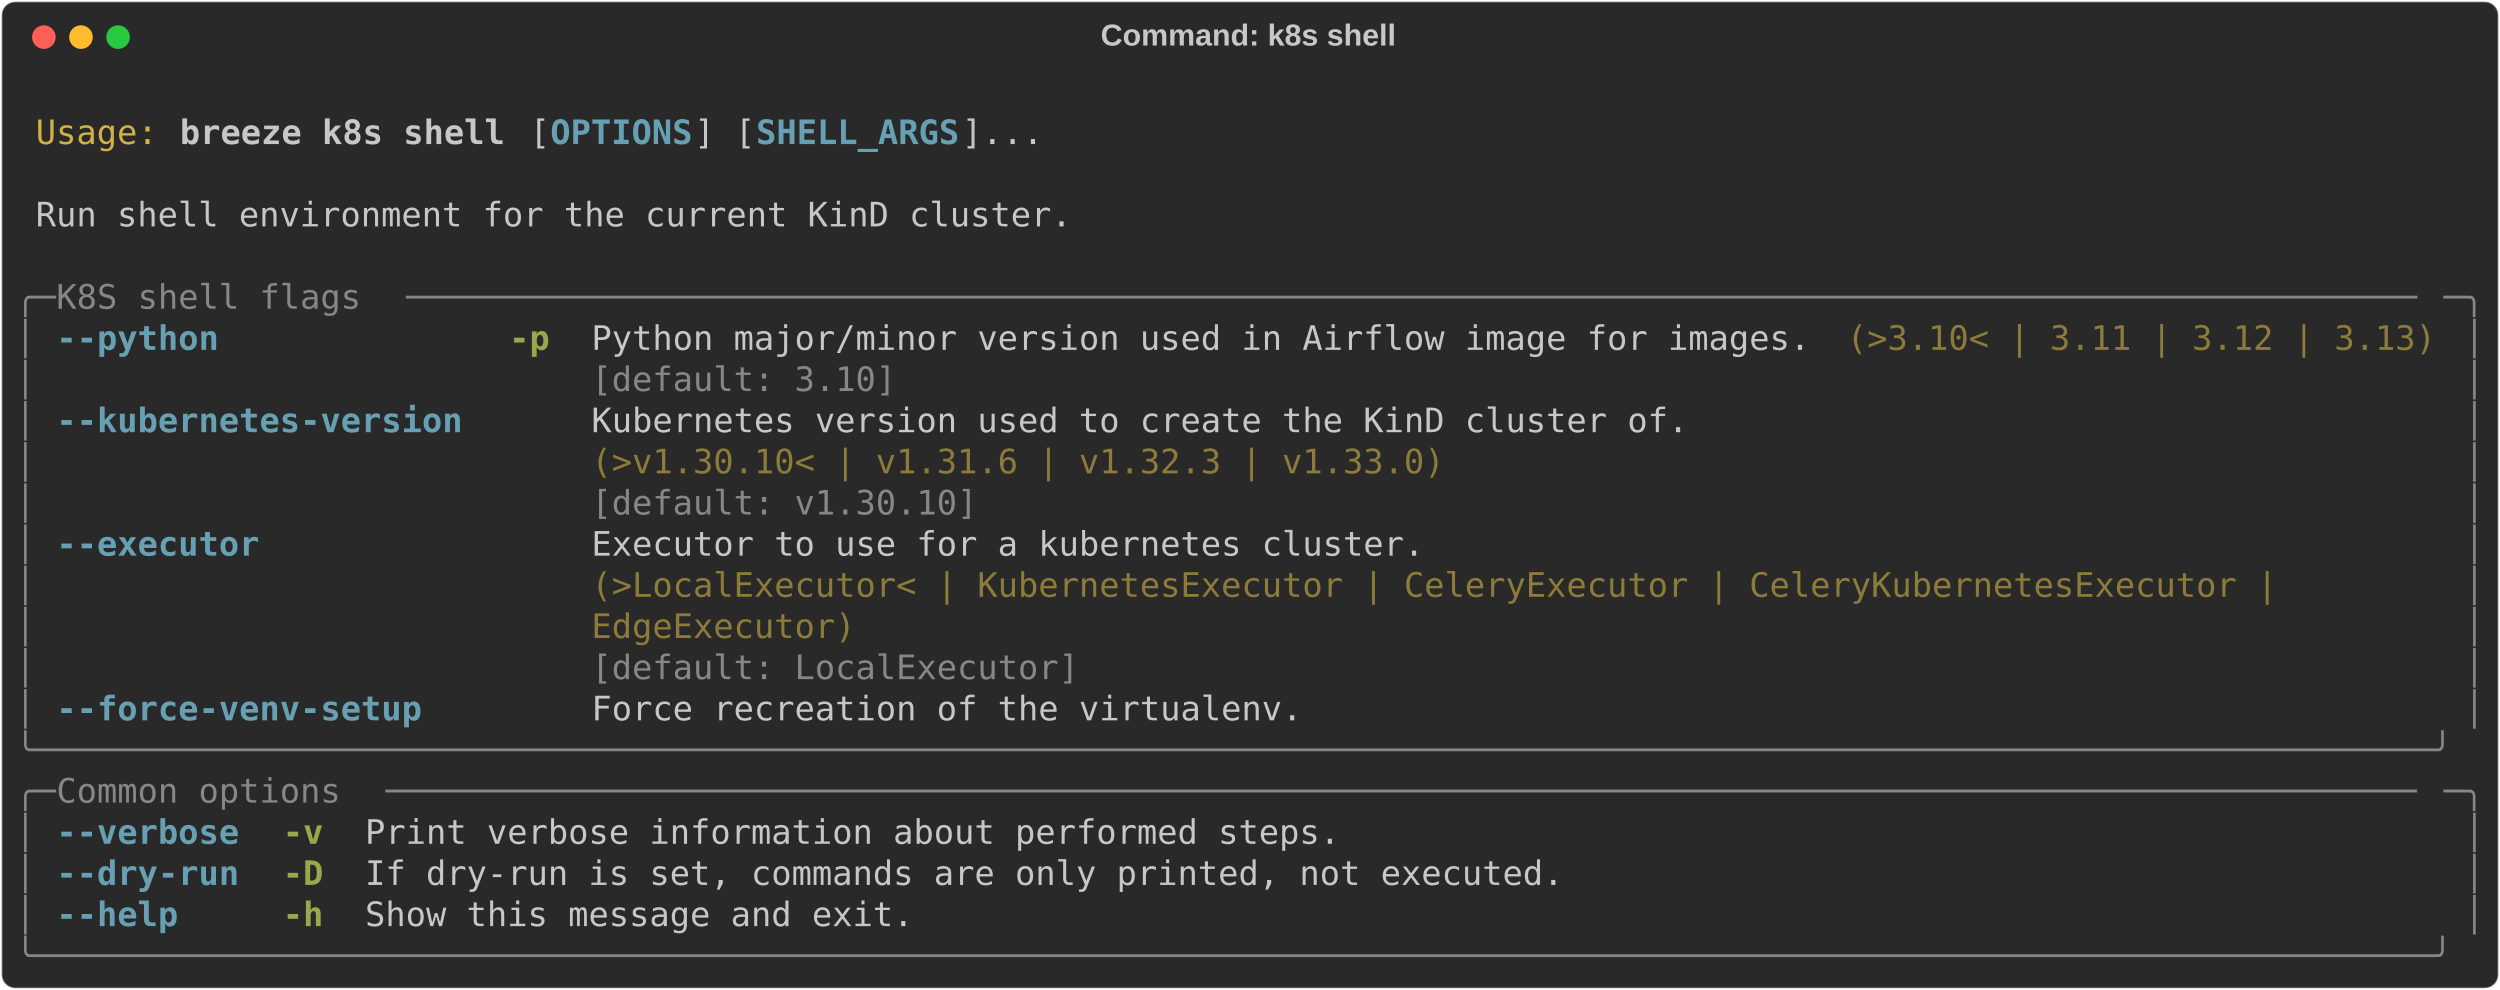
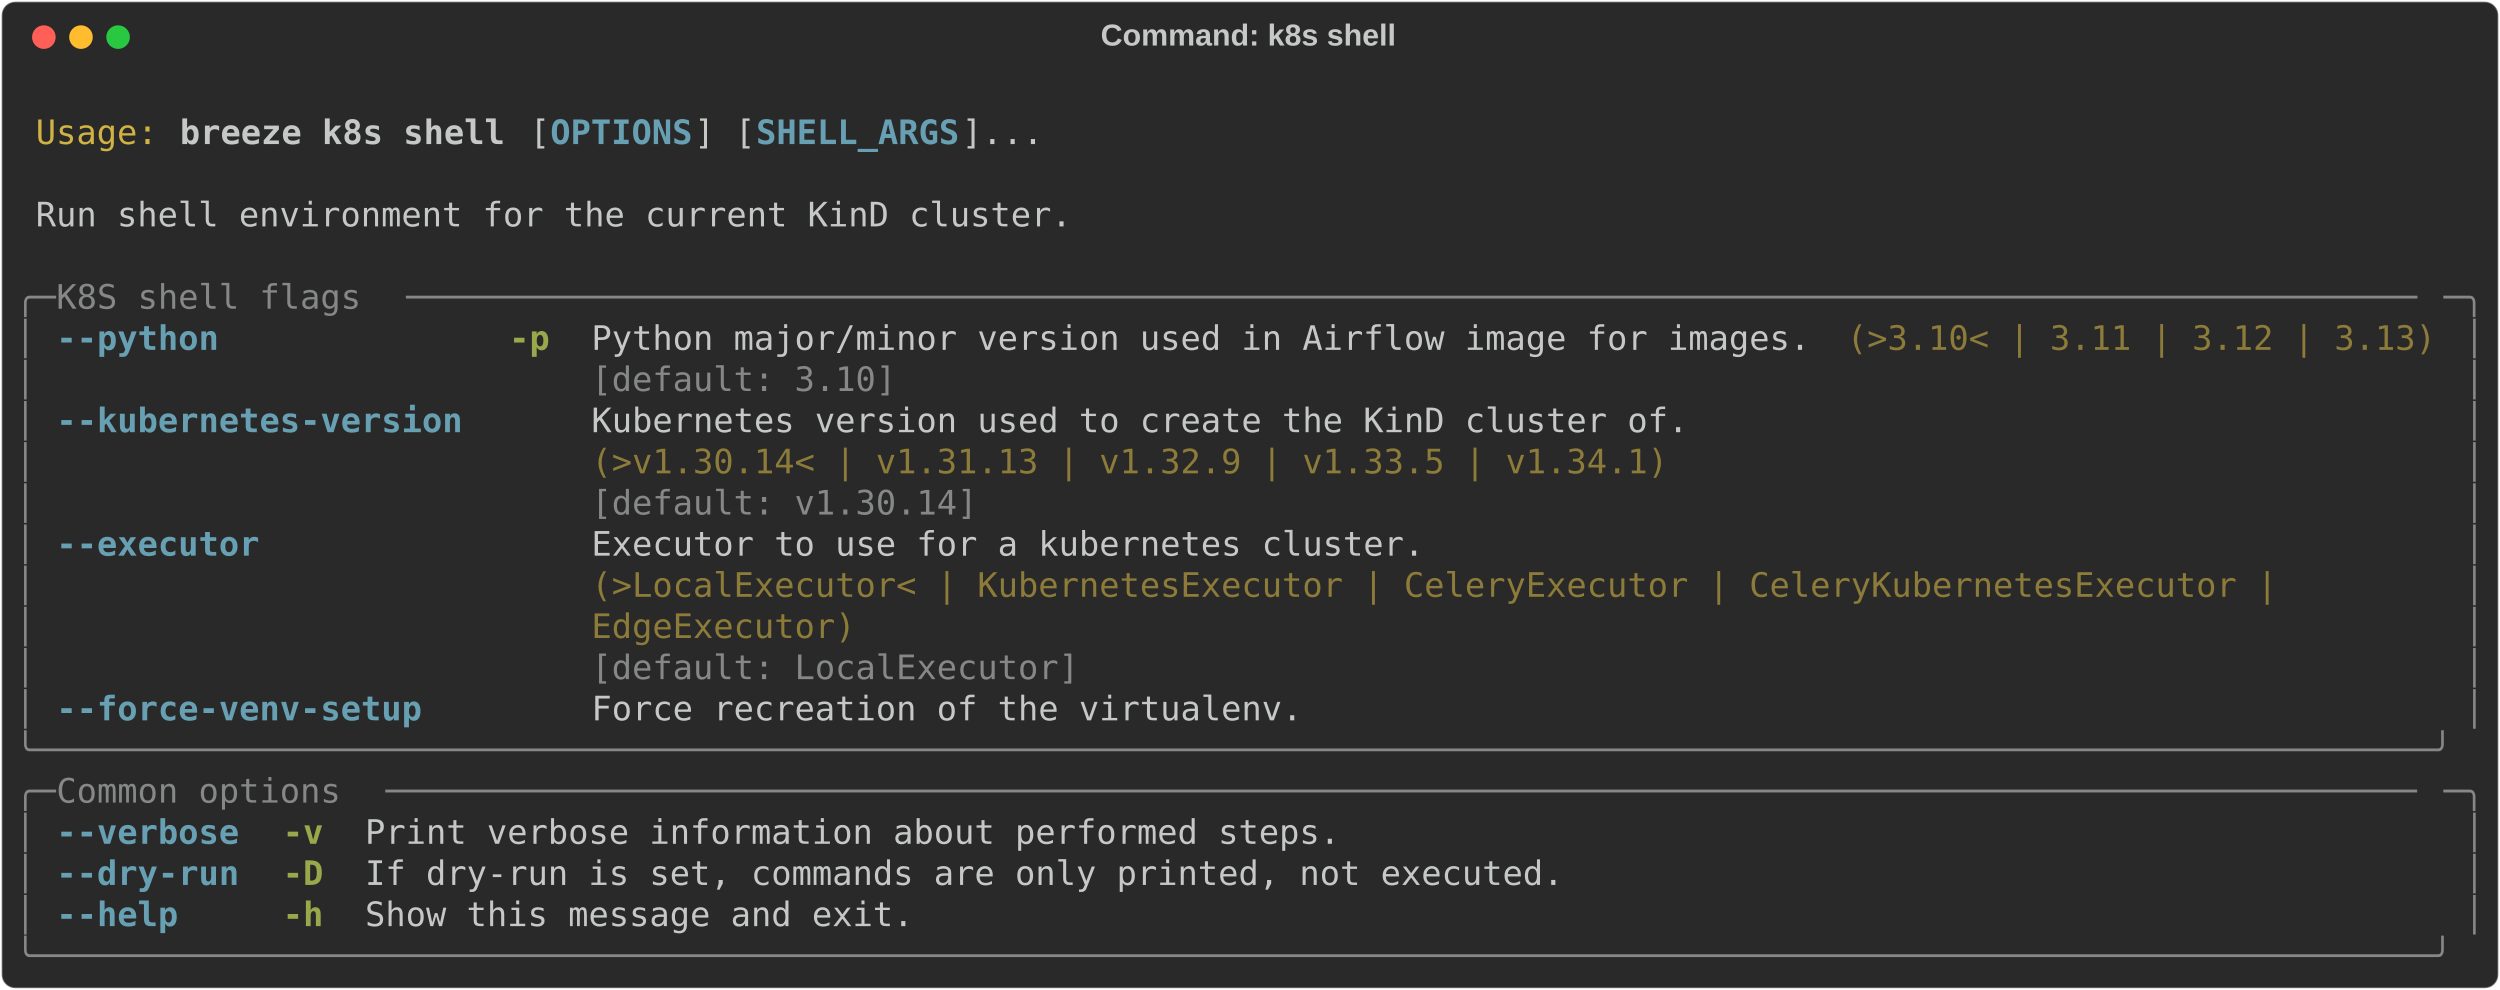
<svg xmlns="http://www.w3.org/2000/svg" class="rich-terminal" viewBox="0 0 1482 586.8">
  <style>

    @font-face {
        font-family: "Fira Code";
        src: local("FiraCode-Regular"),
                url("https://cdnjs.cloudflare.com/ajax/libs/firacode/6.2.0/woff2/FiraCode-Regular.woff2") format("woff2"),
                url("https://cdnjs.cloudflare.com/ajax/libs/firacode/6.2.0/woff/FiraCode-Regular.woff") format("woff");
        font-style: normal;
        font-weight: 400;
    }
    @font-face {
        font-family: "Fira Code";
        src: local("FiraCode-Bold"),
                url("https://cdnjs.cloudflare.com/ajax/libs/firacode/6.2.0/woff2/FiraCode-Bold.woff2") format("woff2"),
                url("https://cdnjs.cloudflare.com/ajax/libs/firacode/6.2.0/woff/FiraCode-Bold.woff") format("woff");
        font-style: bold;
        font-weight: 700;
    }

    .breeze-k8s-shell-matrix {
        font-family: Fira Code, monospace;
        font-size: 20px;
        line-height: 24.4px;
        font-variant-east-asian: full-width;
    }

    .breeze-k8s-shell-title {
        font-size: 18px;
        font-weight: bold;
        font-family: arial;
    }

    .breeze-k8s-shell-r1 { fill: #c5c8c6 }
.breeze-k8s-shell-r2 { fill: #d0b344 }
.breeze-k8s-shell-r3 { fill: #c5c8c6;font-weight: bold }
.breeze-k8s-shell-r4 { fill: #68a0b3;font-weight: bold }
.breeze-k8s-shell-r5 { fill: #868887 }
.breeze-k8s-shell-r6 { fill: #98a84b;font-weight: bold }
.breeze-k8s-shell-r7 { fill: #8d7b39 }
    </style>
  <defs>
    <clipPath id="breeze-k8s-shell-clip-terminal">
      <rect x="0" y="0" width="1463.0" height="535.8" />
    </clipPath>
    <clipPath id="breeze-k8s-shell-line-0">
      <rect x="0" y="1.5" width="1464" height="24.65" />
    </clipPath>
    <clipPath id="breeze-k8s-shell-line-1">
      <rect x="0" y="25.9" width="1464" height="24.65" />
    </clipPath>
    <clipPath id="breeze-k8s-shell-line-2">
      <rect x="0" y="50.3" width="1464" height="24.65" />
    </clipPath>
    <clipPath id="breeze-k8s-shell-line-3">
      <rect x="0" y="74.7" width="1464" height="24.65" />
    </clipPath>
    <clipPath id="breeze-k8s-shell-line-4">
      <rect x="0" y="99.1" width="1464" height="24.65" />
    </clipPath>
    <clipPath id="breeze-k8s-shell-line-5">
      <rect x="0" y="123.5" width="1464" height="24.65" />
    </clipPath>
    <clipPath id="breeze-k8s-shell-line-6">
      <rect x="0" y="147.9" width="1464" height="24.65" />
    </clipPath>
    <clipPath id="breeze-k8s-shell-line-7">
      <rect x="0" y="172.3" width="1464" height="24.65" />
    </clipPath>
    <clipPath id="breeze-k8s-shell-line-8">
      <rect x="0" y="196.7" width="1464" height="24.65" />
    </clipPath>
    <clipPath id="breeze-k8s-shell-line-9">
      <rect x="0" y="221.1" width="1464" height="24.65" />
    </clipPath>
    <clipPath id="breeze-k8s-shell-line-10">
      <rect x="0" y="245.5" width="1464" height="24.65" />
    </clipPath>
    <clipPath id="breeze-k8s-shell-line-11">
      <rect x="0" y="269.9" width="1464" height="24.65" />
    </clipPath>
    <clipPath id="breeze-k8s-shell-line-12">
      <rect x="0" y="294.3" width="1464" height="24.65" />
    </clipPath>
    <clipPath id="breeze-k8s-shell-line-13">
      <rect x="0" y="318.7" width="1464" height="24.65" />
    </clipPath>
    <clipPath id="breeze-k8s-shell-line-14">
      <rect x="0" y="343.1" width="1464" height="24.65" />
    </clipPath>
    <clipPath id="breeze-k8s-shell-line-15">
      <rect x="0" y="367.5" width="1464" height="24.65" />
    </clipPath>
    <clipPath id="breeze-k8s-shell-line-16">
      <rect x="0" y="391.9" width="1464" height="24.65" />
    </clipPath>
    <clipPath id="breeze-k8s-shell-line-17">
      <rect x="0" y="416.3" width="1464" height="24.65" />
    </clipPath>
    <clipPath id="breeze-k8s-shell-line-18">
      <rect x="0" y="440.7" width="1464" height="24.65" />
    </clipPath>
    <clipPath id="breeze-k8s-shell-line-19">
      <rect x="0" y="465.1" width="1464" height="24.65" />
    </clipPath>
    <clipPath id="breeze-k8s-shell-line-20">
      <rect x="0" y="489.5" width="1464" height="24.65" />
    </clipPath>
  </defs>
  <rect fill="#292929" stroke="rgba(255,255,255,0.35)" stroke-width="1" x="1" y="1" width="1480" height="584.8" rx="8" />
  <text class="breeze-k8s-shell-title" fill="#c5c8c6" text-anchor="middle" x="740" y="27">Command: k8s shell</text>
  <g transform="translate(26,22)">
    <circle cx="0" cy="0" r="7" fill="#ff5f57" />
    <circle cx="22" cy="0" r="7" fill="#febc2e" />
    <circle cx="44" cy="0" r="7" fill="#28c840" />
  </g>
  <g transform="translate(9, 41)" clip-path="url(#breeze-k8s-shell-clip-terminal)">
    <g class="breeze-k8s-shell-matrix">
      <text class="breeze-k8s-shell-r1" x="1464" y="20" textLength="12.2" clip-path="url(#breeze-k8s-shell-line-0)">
</text>
      <text class="breeze-k8s-shell-r2" x="12.2" y="44.4" textLength="73.2" clip-path="url(#breeze-k8s-shell-line-1)">Usage:</text>
      <text class="breeze-k8s-shell-r3" x="97.6" y="44.4" textLength="195.2" clip-path="url(#breeze-k8s-shell-line-1)">breeze k8s shell</text>
      <text class="breeze-k8s-shell-r1" x="305" y="44.4" textLength="12.2" clip-path="url(#breeze-k8s-shell-line-1)">[</text>
      <text class="breeze-k8s-shell-r4" x="317.2" y="44.4" textLength="85.4" clip-path="url(#breeze-k8s-shell-line-1)">OPTIONS</text>
      <text class="breeze-k8s-shell-r1" x="402.6" y="44.4" textLength="36.6" clip-path="url(#breeze-k8s-shell-line-1)">] [</text>
      <text class="breeze-k8s-shell-r4" x="439.2" y="44.4" textLength="122" clip-path="url(#breeze-k8s-shell-line-1)">SHELL_ARGS</text>
      <text class="breeze-k8s-shell-r1" x="561.2" y="44.4" textLength="48.8" clip-path="url(#breeze-k8s-shell-line-1)">]...</text>
      <text class="breeze-k8s-shell-r1" x="1464" y="44.4" textLength="12.2" clip-path="url(#breeze-k8s-shell-line-1)">
</text>
      <text class="breeze-k8s-shell-r1" x="1464" y="68.8" textLength="12.2" clip-path="url(#breeze-k8s-shell-line-2)">
</text>
      <text class="breeze-k8s-shell-r1" x="12.2" y="93.2" textLength="622.2" clip-path="url(#breeze-k8s-shell-line-3)">Run shell environment for the current KinD cluster.</text>
      <text class="breeze-k8s-shell-r1" x="1464" y="93.2" textLength="12.2" clip-path="url(#breeze-k8s-shell-line-3)">
</text>
      <text class="breeze-k8s-shell-r1" x="1464" y="117.6" textLength="12.2" clip-path="url(#breeze-k8s-shell-line-4)">
</text>
      <text class="breeze-k8s-shell-r5" x="0" y="142" textLength="24.4" clip-path="url(#breeze-k8s-shell-line-5)">╭─</text>
      <text class="breeze-k8s-shell-r5" x="24.4" y="142" textLength="207.4" clip-path="url(#breeze-k8s-shell-line-5)"> K8S shell flags </text>
      <text class="breeze-k8s-shell-r5" x="231.8" y="142" textLength="1207.8" clip-path="url(#breeze-k8s-shell-line-5)">───────────────────────────────────────────────────────────────────────────────────────────────────</text>
      <text class="breeze-k8s-shell-r5" x="1439.6" y="142" textLength="24.4" clip-path="url(#breeze-k8s-shell-line-5)">─╮</text>
      <text class="breeze-k8s-shell-r1" x="1464" y="142" textLength="12.2" clip-path="url(#breeze-k8s-shell-line-5)">
</text>
      <text class="breeze-k8s-shell-r5" x="0" y="166.4" textLength="12.2" clip-path="url(#breeze-k8s-shell-line-6)">│</text>
      <text class="breeze-k8s-shell-r4" x="24.4" y="166.4" textLength="97.6" clip-path="url(#breeze-k8s-shell-line-6)">--python</text>
      <text class="breeze-k8s-shell-r6" x="292.8" y="166.4" textLength="24.4" clip-path="url(#breeze-k8s-shell-line-6)">-p</text>
      <text class="breeze-k8s-shell-r1" x="341.6" y="166.4" textLength="732" clip-path="url(#breeze-k8s-shell-line-6)">Python major/minor version used in Airflow image for images.</text>
      <text class="breeze-k8s-shell-r7" x="1085.8" y="166.4" textLength="353.8" clip-path="url(#breeze-k8s-shell-line-6)">(&gt;3.10&lt; | 3.11 | 3.12 | 3.13)</text>
      <text class="breeze-k8s-shell-r5" x="1451.8" y="166.4" textLength="12.2" clip-path="url(#breeze-k8s-shell-line-6)">│</text>
      <text class="breeze-k8s-shell-r1" x="1464" y="166.4" textLength="12.2" clip-path="url(#breeze-k8s-shell-line-6)">
</text>
      <text class="breeze-k8s-shell-r5" x="0" y="190.8" textLength="12.2" clip-path="url(#breeze-k8s-shell-line-7)">│</text>
      <text class="breeze-k8s-shell-r5" x="341.6" y="190.8" textLength="732" clip-path="url(#breeze-k8s-shell-line-7)">[default: 3.10]                                             </text>
      <text class="breeze-k8s-shell-r5" x="1451.8" y="190.8" textLength="12.2" clip-path="url(#breeze-k8s-shell-line-7)">│</text>
      <text class="breeze-k8s-shell-r1" x="1464" y="190.8" textLength="12.2" clip-path="url(#breeze-k8s-shell-line-7)">
</text>
      <text class="breeze-k8s-shell-r5" x="0" y="215.2" textLength="12.2" clip-path="url(#breeze-k8s-shell-line-8)">│</text>
      <text class="breeze-k8s-shell-r4" x="24.4" y="215.2" textLength="244" clip-path="url(#breeze-k8s-shell-line-8)">--kubernetes-version</text>
      <text class="breeze-k8s-shell-r1" x="341.6" y="215.2" textLength="658.8" clip-path="url(#breeze-k8s-shell-line-8)">Kubernetes version used to create the KinD cluster of.</text>
      <text class="breeze-k8s-shell-r5" x="1451.8" y="215.2" textLength="12.2" clip-path="url(#breeze-k8s-shell-line-8)">│</text>
      <text class="breeze-k8s-shell-r1" x="1464" y="215.2" textLength="12.2" clip-path="url(#breeze-k8s-shell-line-8)">
</text>
      <text class="breeze-k8s-shell-r5" x="0" y="239.6" textLength="12.2" clip-path="url(#breeze-k8s-shell-line-9)">│</text>
-       <text class="breeze-k8s-shell-r7" x="341.6" y="239.6" textLength="658.8" clip-path="url(#breeze-k8s-shell-line-9)">(&gt;v1.30.10&lt; | v1.31.6 | v1.32.3 | v1.33.0)            </text>
+       <text class="breeze-k8s-shell-r7" x="341.6" y="239.6" textLength="658.8" clip-path="url(#breeze-k8s-shell-line-9)">(&gt;v1.30.14&lt; | v1.31.13 | v1.32.9 | v1.33.5 | v1.34.1) </text>
      <text class="breeze-k8s-shell-r5" x="1451.8" y="239.6" textLength="12.2" clip-path="url(#breeze-k8s-shell-line-9)">│</text>
      <text class="breeze-k8s-shell-r1" x="1464" y="239.6" textLength="12.2" clip-path="url(#breeze-k8s-shell-line-9)">
</text>
      <text class="breeze-k8s-shell-r5" x="0" y="264" textLength="12.2" clip-path="url(#breeze-k8s-shell-line-10)">│</text>
-       <text class="breeze-k8s-shell-r5" x="341.6" y="264" textLength="658.8" clip-path="url(#breeze-k8s-shell-line-10)">[default: v1.30.10]                                   </text>
+       <text class="breeze-k8s-shell-r5" x="341.6" y="264" textLength="658.8" clip-path="url(#breeze-k8s-shell-line-10)">[default: v1.30.14]                                   </text>
      <text class="breeze-k8s-shell-r5" x="1451.8" y="264" textLength="12.2" clip-path="url(#breeze-k8s-shell-line-10)">│</text>
      <text class="breeze-k8s-shell-r1" x="1464" y="264" textLength="12.2" clip-path="url(#breeze-k8s-shell-line-10)">
</text>
      <text class="breeze-k8s-shell-r5" x="0" y="288.4" textLength="12.2" clip-path="url(#breeze-k8s-shell-line-11)">│</text>
      <text class="breeze-k8s-shell-r4" x="24.4" y="288.4" textLength="122" clip-path="url(#breeze-k8s-shell-line-11)">--executor</text>
      <text class="breeze-k8s-shell-r1" x="341.6" y="288.4" textLength="1098" clip-path="url(#breeze-k8s-shell-line-11)">Executor to use for a kubernetes cluster.                                                 </text>
      <text class="breeze-k8s-shell-r5" x="1451.8" y="288.4" textLength="12.2" clip-path="url(#breeze-k8s-shell-line-11)">│</text>
      <text class="breeze-k8s-shell-r1" x="1464" y="288.4" textLength="12.2" clip-path="url(#breeze-k8s-shell-line-11)">
</text>
      <text class="breeze-k8s-shell-r5" x="0" y="312.8" textLength="12.2" clip-path="url(#breeze-k8s-shell-line-12)">│</text>
      <text class="breeze-k8s-shell-r7" x="341.6" y="312.8" textLength="1098" clip-path="url(#breeze-k8s-shell-line-12)">(&gt;LocalExecutor&lt; | KubernetesExecutor | CeleryExecutor | CeleryKubernetesExecutor |       </text>
      <text class="breeze-k8s-shell-r5" x="1451.8" y="312.8" textLength="12.2" clip-path="url(#breeze-k8s-shell-line-12)">│</text>
      <text class="breeze-k8s-shell-r1" x="1464" y="312.8" textLength="12.2" clip-path="url(#breeze-k8s-shell-line-12)">
</text>
      <text class="breeze-k8s-shell-r5" x="0" y="337.2" textLength="12.2" clip-path="url(#breeze-k8s-shell-line-13)">│</text>
      <text class="breeze-k8s-shell-r7" x="341.6" y="337.2" textLength="1098" clip-path="url(#breeze-k8s-shell-line-13)">EdgeExecutor)                                                                             </text>
      <text class="breeze-k8s-shell-r5" x="1451.8" y="337.2" textLength="12.2" clip-path="url(#breeze-k8s-shell-line-13)">│</text>
      <text class="breeze-k8s-shell-r1" x="1464" y="337.2" textLength="12.2" clip-path="url(#breeze-k8s-shell-line-13)">
</text>
      <text class="breeze-k8s-shell-r5" x="0" y="361.6" textLength="12.2" clip-path="url(#breeze-k8s-shell-line-14)">│</text>
      <text class="breeze-k8s-shell-r5" x="341.6" y="361.6" textLength="1098" clip-path="url(#breeze-k8s-shell-line-14)">[default: LocalExecutor]                                                                  </text>
      <text class="breeze-k8s-shell-r5" x="1451.8" y="361.6" textLength="12.2" clip-path="url(#breeze-k8s-shell-line-14)">│</text>
      <text class="breeze-k8s-shell-r1" x="1464" y="361.6" textLength="12.2" clip-path="url(#breeze-k8s-shell-line-14)">
</text>
      <text class="breeze-k8s-shell-r5" x="0" y="386" textLength="12.2" clip-path="url(#breeze-k8s-shell-line-15)">│</text>
      <text class="breeze-k8s-shell-r4" x="24.4" y="386" textLength="219.6" clip-path="url(#breeze-k8s-shell-line-15)">--force-venv-setup</text>
      <text class="breeze-k8s-shell-r1" x="341.6" y="386" textLength="427" clip-path="url(#breeze-k8s-shell-line-15)">Force recreation of the virtualenv.</text>
      <text class="breeze-k8s-shell-r5" x="1451.8" y="386" textLength="12.2" clip-path="url(#breeze-k8s-shell-line-15)">│</text>
      <text class="breeze-k8s-shell-r1" x="1464" y="386" textLength="12.2" clip-path="url(#breeze-k8s-shell-line-15)">
</text>
      <text class="breeze-k8s-shell-r5" x="0" y="410.4" textLength="1464" clip-path="url(#breeze-k8s-shell-line-16)">╰──────────────────────────────────────────────────────────────────────────────────────────────────────────────────────╯</text>
      <text class="breeze-k8s-shell-r1" x="1464" y="410.4" textLength="12.2" clip-path="url(#breeze-k8s-shell-line-16)">
</text>
      <text class="breeze-k8s-shell-r5" x="0" y="434.8" textLength="24.4" clip-path="url(#breeze-k8s-shell-line-17)">╭─</text>
      <text class="breeze-k8s-shell-r5" x="24.4" y="434.8" textLength="195.2" clip-path="url(#breeze-k8s-shell-line-17)"> Common options </text>
      <text class="breeze-k8s-shell-r5" x="219.6" y="434.8" textLength="1220" clip-path="url(#breeze-k8s-shell-line-17)">────────────────────────────────────────────────────────────────────────────────────────────────────</text>
      <text class="breeze-k8s-shell-r5" x="1439.6" y="434.8" textLength="24.4" clip-path="url(#breeze-k8s-shell-line-17)">─╮</text>
      <text class="breeze-k8s-shell-r1" x="1464" y="434.8" textLength="12.2" clip-path="url(#breeze-k8s-shell-line-17)">
</text>
      <text class="breeze-k8s-shell-r5" x="0" y="459.2" textLength="12.2" clip-path="url(#breeze-k8s-shell-line-18)">│</text>
      <text class="breeze-k8s-shell-r4" x="24.4" y="459.2" textLength="109.8" clip-path="url(#breeze-k8s-shell-line-18)">--verbose</text>
      <text class="breeze-k8s-shell-r6" x="158.6" y="459.2" textLength="24.4" clip-path="url(#breeze-k8s-shell-line-18)">-v</text>
      <text class="breeze-k8s-shell-r1" x="207.4" y="459.2" textLength="585.6" clip-path="url(#breeze-k8s-shell-line-18)">Print verbose information about performed steps.</text>
      <text class="breeze-k8s-shell-r5" x="1451.8" y="459.2" textLength="12.2" clip-path="url(#breeze-k8s-shell-line-18)">│</text>
      <text class="breeze-k8s-shell-r1" x="1464" y="459.2" textLength="12.2" clip-path="url(#breeze-k8s-shell-line-18)">
</text>
      <text class="breeze-k8s-shell-r5" x="0" y="483.6" textLength="12.2" clip-path="url(#breeze-k8s-shell-line-19)">│</text>
      <text class="breeze-k8s-shell-r4" x="24.4" y="483.6" textLength="109.8" clip-path="url(#breeze-k8s-shell-line-19)">--dry-run</text>
      <text class="breeze-k8s-shell-r6" x="158.6" y="483.6" textLength="24.4" clip-path="url(#breeze-k8s-shell-line-19)">-D</text>
      <text class="breeze-k8s-shell-r1" x="207.4" y="483.6" textLength="719.8" clip-path="url(#breeze-k8s-shell-line-19)">If dry-run is set, commands are only printed, not executed.</text>
      <text class="breeze-k8s-shell-r5" x="1451.8" y="483.6" textLength="12.2" clip-path="url(#breeze-k8s-shell-line-19)">│</text>
      <text class="breeze-k8s-shell-r1" x="1464" y="483.6" textLength="12.2" clip-path="url(#breeze-k8s-shell-line-19)">
</text>
      <text class="breeze-k8s-shell-r5" x="0" y="508" textLength="12.2" clip-path="url(#breeze-k8s-shell-line-20)">│</text>
      <text class="breeze-k8s-shell-r4" x="24.4" y="508" textLength="73.2" clip-path="url(#breeze-k8s-shell-line-20)">--help</text>
      <text class="breeze-k8s-shell-r6" x="158.6" y="508" textLength="24.4" clip-path="url(#breeze-k8s-shell-line-20)">-h</text>
      <text class="breeze-k8s-shell-r1" x="207.4" y="508" textLength="329.4" clip-path="url(#breeze-k8s-shell-line-20)">Show this message and exit.</text>
      <text class="breeze-k8s-shell-r5" x="1451.8" y="508" textLength="12.2" clip-path="url(#breeze-k8s-shell-line-20)">│</text>
      <text class="breeze-k8s-shell-r1" x="1464" y="508" textLength="12.2" clip-path="url(#breeze-k8s-shell-line-20)">
</text>
      <text class="breeze-k8s-shell-r5" x="0" y="532.4" textLength="1464" clip-path="url(#breeze-k8s-shell-line-21)">╰──────────────────────────────────────────────────────────────────────────────────────────────────────────────────────╯</text>
      <text class="breeze-k8s-shell-r1" x="1464" y="532.4" textLength="12.2" clip-path="url(#breeze-k8s-shell-line-21)">
</text>
    </g>
  </g>
</svg>
